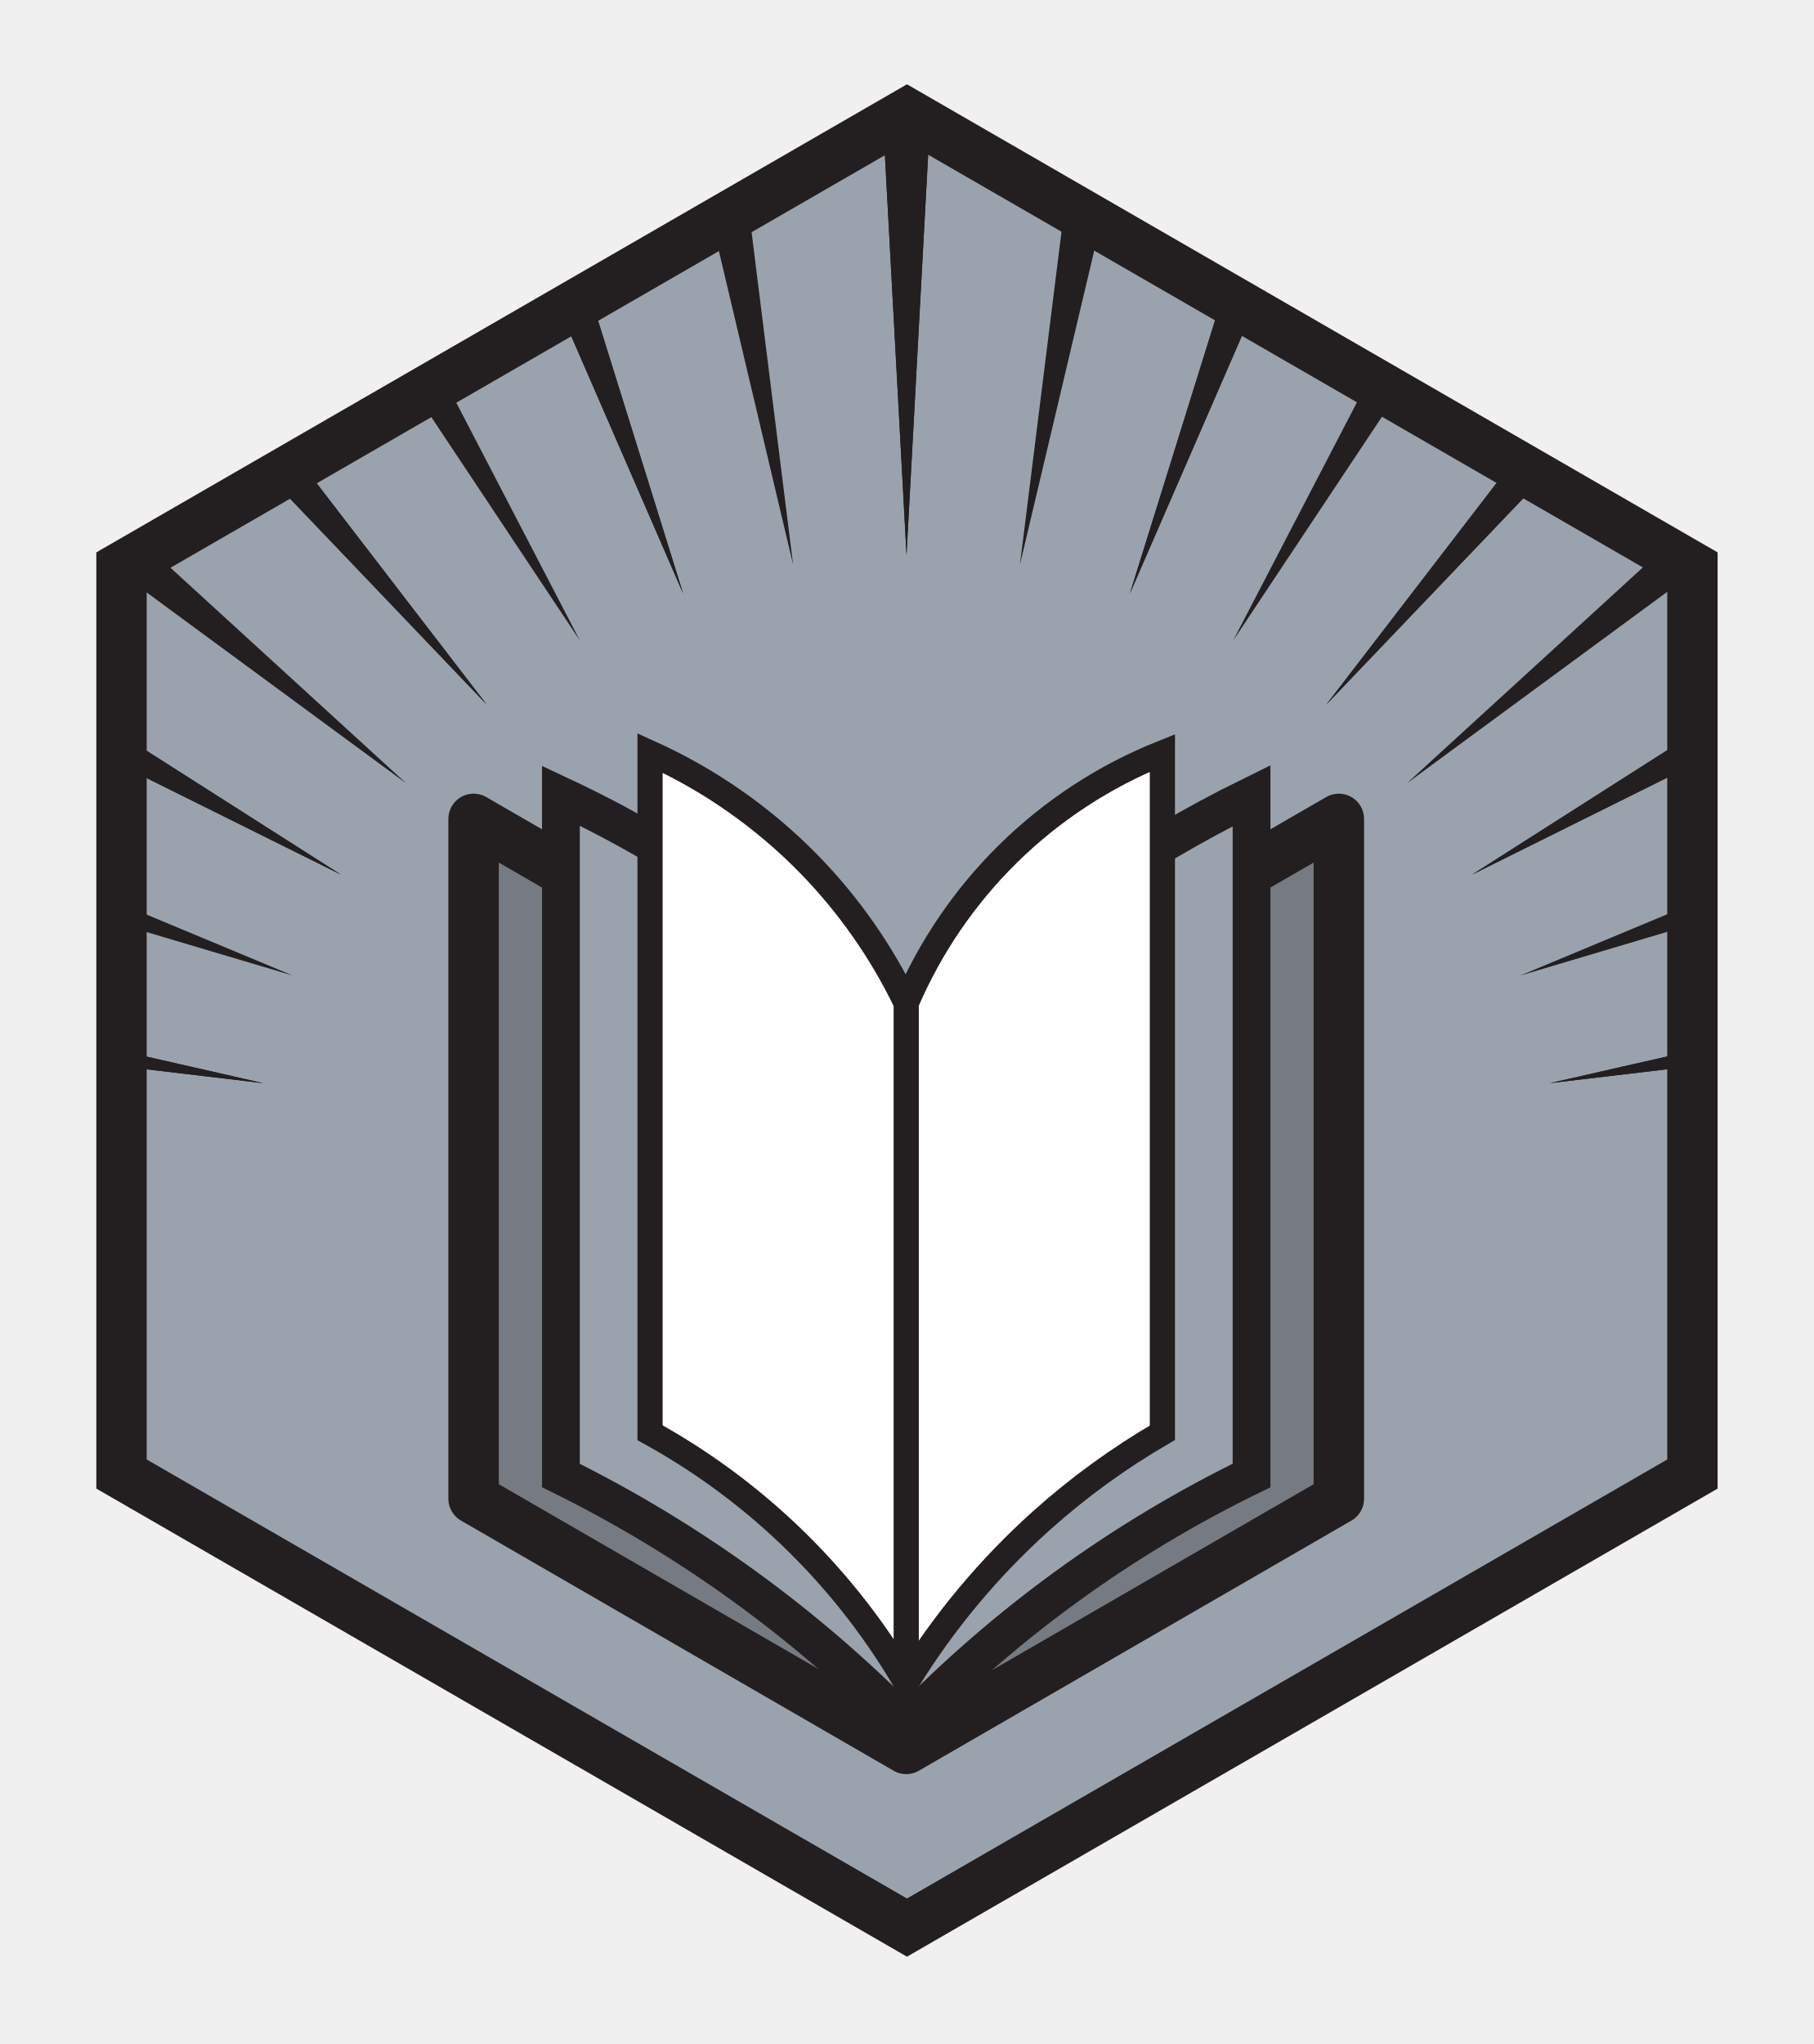
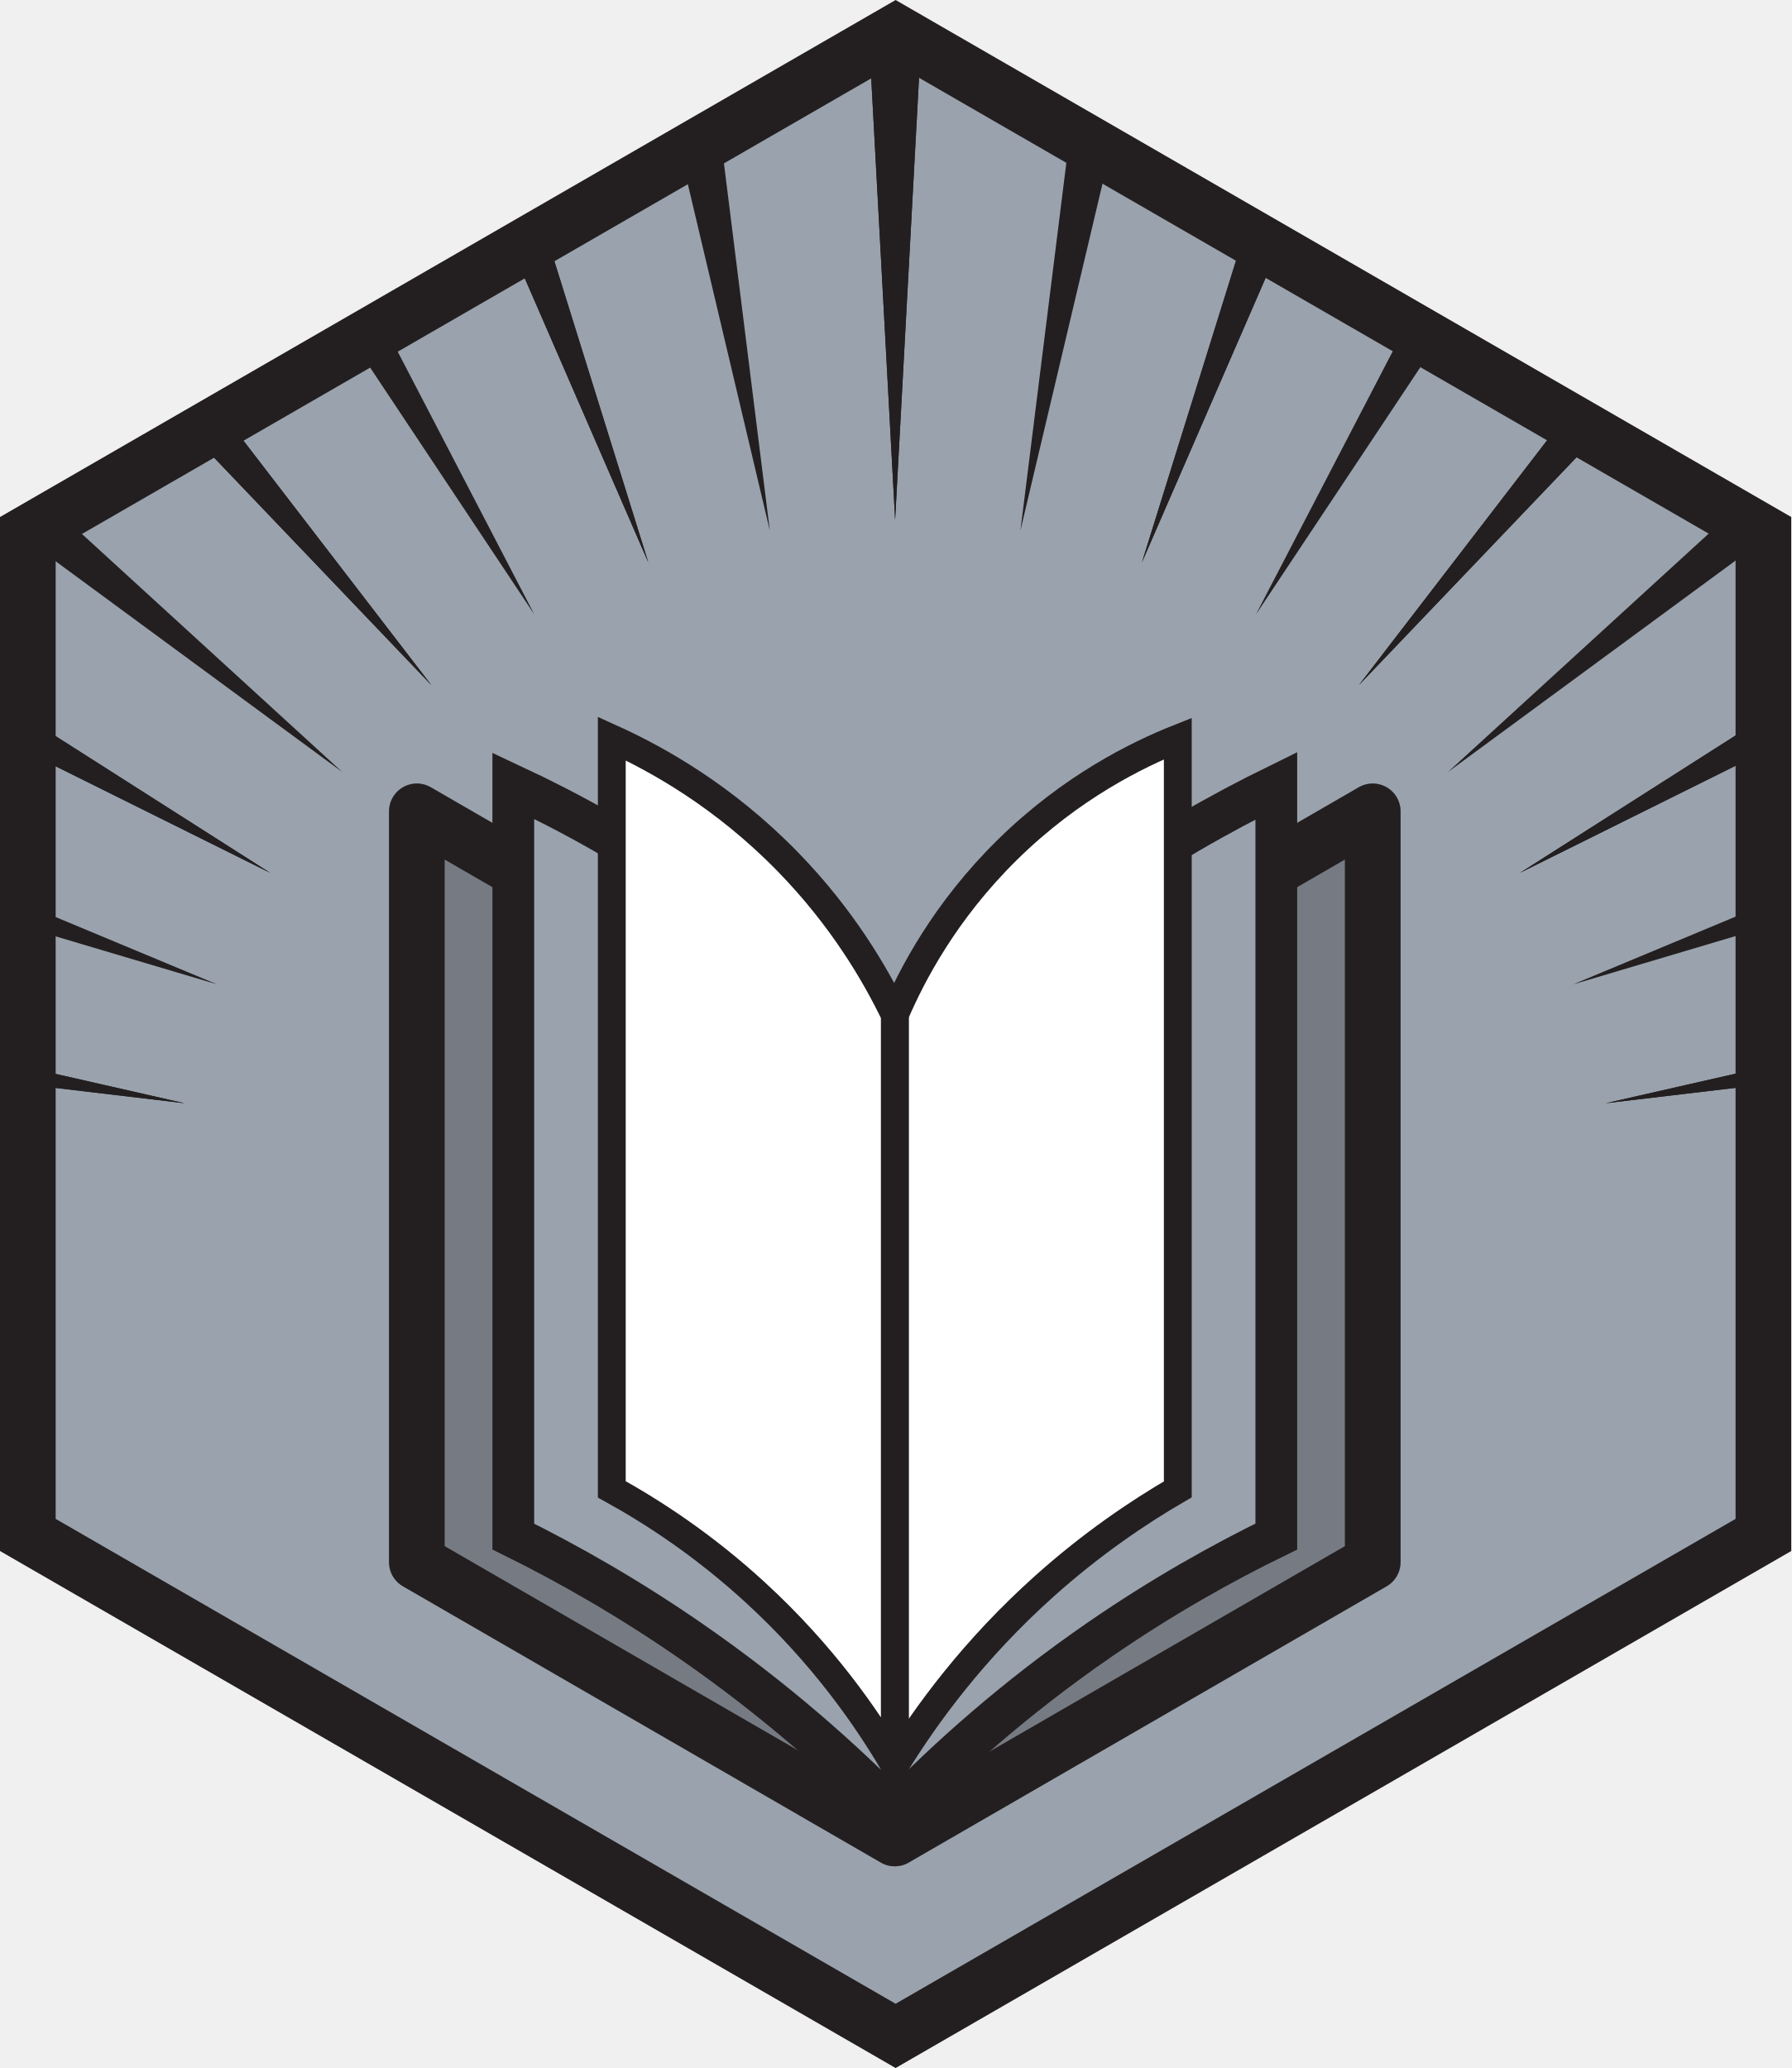
- <svg xmlns="http://www.w3.org/2000/svg" viewBox="0 0 300 338" fill-rule="evenodd" clip-rule="evenodd" stroke-miterlimit="10">
-   <g transform="scale(4.16667)">
-     <path fill="none" d="M0 0h72v81H0z" />
-     <clipPath id="prefix__a">
-       <path d="M0 0h72v81H0z" />
-     </clipPath>
-     <g clip-path="url(#prefix__a)">
-       <path d="M67.177 58.5v-36L36 4.5l-31.177 18v36L36 76.5l31.177-18z" fill="#9aa3ad" fill-rule="nonzero" />
-       <path d="M22.276 12.424l4.839 11.133-3.679-11.803-1.16.67z" fill="#231f20" fill-rule="nonzero" />
-       <path d="M22.276 12.424l4.839 11.133-3.679-11.803-1.16.67zM16.566 15.72l6.454 9.705-5.37-10.331-1.084.626zM10.804 19.047l8.514 8.914-7.362-9.58-1.152.666z" fill="#231f20" fill-rule="nonzero" />
-       <path d="M10.804 19.047l8.514 8.914-7.362-9.58-1.152.666zM4.824 22.5v.278l11.299 8.31-10.13-9.264-1.17.676zM4.823 30.384l8.708 4.326-8.708-5.55v1.224z" fill="#231f20" fill-rule="nonzero" />
-       <path d="M4.823 30.384l8.708 4.326-8.708-5.55v1.224zM4.823 36.695l6.8 2.022-6.8-2.835v.813zM4.823 42.32l5.63.668-5.63-1.281v.614z" fill="#231f20" fill-rule="nonzero" />
-       <path d="M4.823 42.32l5.63.668-5.63-1.281v.614zM61.511 42.988l5.665-.671v-.618l-5.665 1.289z" fill="#231f20" fill-rule="nonzero" />
-       <path d="M61.511 42.988l5.665-.671v-.618l-5.665 1.289zM60.342 38.717l6.835-2.033v-.818l-6.835 2.851zM58.432 34.71l8.744-4.345v-1.229l-8.743 5.573z" fill="#231f20" fill-rule="nonzero" />
-       <path d="M58.432 34.71l8.744-4.345v-1.229l-8.743 5.573zM55.841 31.088l11.336-8.336V22.5l-1.193-.689-10.143 9.277zM52.645 27.961l8.527-8.928-1.152-.666-7.375 9.594z" fill="#231f20" fill-rule="nonzero" />
-       <path d="M52.645 27.961l8.527-8.928-1.152-.666-7.375 9.594zM48.944 25.425l6.464-9.72-1.086-.627-5.378 10.347zM44.848 23.557l4.847-11.15-1.162-.671-3.685 11.82z" fill="#231f20" fill-rule="nonzero" />
-       <path d="M44.848 23.557l4.847-11.15-1.162-.671-3.685 11.82zM40.483 22.413l3.19-13.483-1.405-.811-1.785 14.294zM35.063 5.041l.919 16.985.92-17.005L36 4.5l-.937.541z" fill="#231f20" fill-rule="nonzero" />
-       <path d="M35.063 5.041l.919 16.985.92-17.005L36 4.5l-.937.541zM28.295 8.949l3.186 13.464-1.783-14.274-1.403.81z" fill="#231f20" fill-rule="nonzero" />
-       <path d="M67.177 58.5v-36L36 4.5l-31.177 18v36L36 76.5l31.177-18z" fill="none" stroke="#231f20" stroke-width="2" />
-       <path d="M53.141 32.5L35.97 42.425 18.799 32.5v26.98l17.171 9.927v.001h0l17.171-9.928V32.5z" fill="#9aa3ad" fill-rule="nonzero" stroke="#231f20" stroke-width="2" stroke-linecap="round" stroke-linejoin="round" />
-       <path d="M53.141 32.5L35.97 42.425 18.799 32.5v26.98l17.171 9.927v.001h0l17.171-9.928V32.5z" fill="#231f20" fill-rule="nonzero" stroke="#231f20" stroke-width="2" stroke-linecap="round" stroke-linejoin="round" opacity=".3" />
-       <path d="M43.042 35.497a49.939 49.939 0 00-7.072 6.008 45.006 45.006 0 00-13.706-9.927v26.98a50.613 50.613 0 0113.706 9.927 48.932 48.932 0 0113.707-9.927v-26.98a49.729 49.729 0 00-6.635 3.919" fill="#9aa3ad" fill-rule="nonzero" />
-       <path d="M43.042 35.497a49.939 49.939 0 00-7.072 6.008 45.006 45.006 0 00-13.706-9.927v26.98a50.613 50.613 0 0113.706 9.927 48.932 48.932 0 0113.707-9.927v-26.98a49.729 49.729 0 00-6.635 3.919z" fill="none" stroke="#231f20" stroke-width="1.5" />
-       <path d="M46.138 29.882a18.545 18.545 0 00-6.118 3.993 18.559 18.559 0 00-4.05 5.934V66.79a29.055 29.055 0 015.376-6.45 29.027 29.027 0 014.792-3.478v-26.98zM25.802 29.882a20.829 20.829 0 016.33 4.435 20.82 20.82 0 013.838 5.492V66.79a26.717 26.717 0 00-5.018-6.229 26.696 26.696 0 00-5.15-3.699v-26.98z" fill="#fff" fill-rule="nonzero" stroke="#231f20" />
-     </g>
-   </g>
+ <svg xmlns="http://www.w3.org/2000/svg" fill-rule="evenodd" stroke-miterlimit="10" clip-rule="evenodd" viewBox="0 0 64.354 74.309" xml:space="preserve">
+   <path fill="#9aa3ad" fill-rule="nonzero" d="M63.354 55.155v-36l-31.177-18-31.177 18v36l31.177 18z" />
+   <path fill="#231f20" fill-rule="nonzero" d="m18.453 9.078 4.839 11.133-3.679-11.803Z" />
+   <path fill="#231f20" fill-rule="nonzero" d="m18.453 9.078 4.839 11.133-3.679-11.803Zm-5.71 3.296 6.454 9.705-5.37-10.331Zm-5.762 3.327 8.514 8.914-7.362-9.579Z" />
+   <path fill="#231f20" fill-rule="nonzero" d="m6.981 15.701 8.514 8.914-7.362-9.579Zm-5.981 3.454v.278l11.299 8.31-10.129-9.264Zm-.001 7.883 8.708 4.326-8.708-5.55Z" />
+   <path fill="#231f20" fill-rule="nonzero" d="m1 27.038 8.708 4.326-8.708-5.55Zm0 6.311 6.799 2.022-6.799-2.835Zm0 5.626 5.629.667-5.629-1.281Z" />
+   <path fill="#231f20" fill-rule="nonzero" d="m1 38.975 5.629.667-5.629-1.281Zm56.688.667 5.665-.671v-.618Z" />
+   <path fill="#231f20" fill-rule="nonzero" d="m57.688 39.642 5.665-.671v-.618Zm-1.169-4.271 6.835-2.033v-.818Zm-1.91-4.008 8.744-4.344v-1.229Z" />
+   <path fill="#231f20" fill-rule="nonzero" d="m54.61 31.364 8.744-4.344v-1.229Zm-2.591-3.621 11.336-8.336-0-.252-1.193-.689zM48.823 24.616l8.527-8.928-1.153-.666Z" />
+   <path fill="#231f20" fill-rule="nonzero" d="m48.823 24.616 8.527-8.928-1.153-.666Zm-3.702-2.536 6.464-9.72-1.086-.627Zm-4.096-1.868 4.847-11.15-1.162-.671Z" />
+   <path fill="#231f20" fill-rule="nonzero" d="m41.025 20.211 4.847-11.15-1.162-.671Zm-4.365-1.144 3.19-13.483-1.405-.811ZM31.24 1.696l.919 16.985.92-17.006-.901-.521Z" />
+   <path fill="#231f20" fill-rule="nonzero" d="m31.24 1.696.919 16.985.92-17.006-.901-.521ZM24.472 5.603l3.186 13.464-1.783-14.274Z" />
+   <path fill="none" stroke="#231f20" stroke-width="2" d="M63.354 55.155v-36l-31.177-18-31.177 18v36l31.177 18z" />
+   <path fill="#9aa3ad" fill-rule="nonzero" stroke="#231f20" stroke-linecap="round" stroke-linejoin="round" stroke-width="2" d="m49.318 29.154-17.171 9.927-17.171-9.927v26.98l17.171 9.927v.001-.001l17.171-9.927Z" />
+   <path fill="#231f20" fill-rule="nonzero" stroke="#231f20" stroke-linecap="round" stroke-linejoin="round" stroke-width="2" d="m49.318 29.154-17.171 9.927-17.171-9.927v26.98l17.171 9.927v.001-.001l17.171-9.927Z" opacity=".3" />
+   <path fill="#9aa3ad" fill-rule="nonzero" d="M39.219 32.152c-2.911 2.039-5.248 4.141-7.072 6.008-1.733-1.842-4.02-3.964-6.934-6.008-2.435-1.708-4.756-2.976-6.772-3.919v26.98c1.955.966 4.131 2.198 6.403 3.772 3.004 2.081 5.418 4.235 7.303 6.155 1.88-1.937 4.313-4.125 7.367-6.229 2.251-1.551 4.408-2.757 6.34-3.698v-26.98c-2.008.985-4.27 2.262-6.635 3.919" />
+   <path fill="none" stroke="#231f20" stroke-width="1.5" d="M39.219 32.152c-2.911 2.039-5.248 4.141-7.072 6.008-1.733-1.842-4.02-3.964-6.934-6.008-2.435-1.708-4.756-2.976-6.772-3.919v26.98c1.955.966 4.131 2.198 6.403 3.772 3.004 2.081 5.418 4.235 7.303 6.155 1.88-1.937 4.313-4.125 7.367-6.229 2.251-1.551 4.408-2.757 6.34-3.698v-26.98c-2.008.985-4.27 2.262-6.635 3.919z" />
+   <path fill="#fff" fill-rule="nonzero" stroke="#231f20" d="M42.315 26.537c-1.449.578-3.825 1.739-6.118 3.993-2.247 2.208-3.441 4.51-4.05 5.934v26.981c1.123-1.831 2.839-4.178 5.376-6.451 1.698-1.52 3.362-2.647 4.792-3.477z" />
+   <path fill="#fff" fill-rule="nonzero" stroke="#231f20" d="M21.98 26.537c1.584.717 4.005 2.049 6.329 4.435 1.957 2.01 3.141 4.042 3.839 5.492v26.981c-1.007-1.725-2.596-4.009-5.018-6.229-1.847-1.694-3.664-2.879-5.15-3.699Z" />
</svg>
